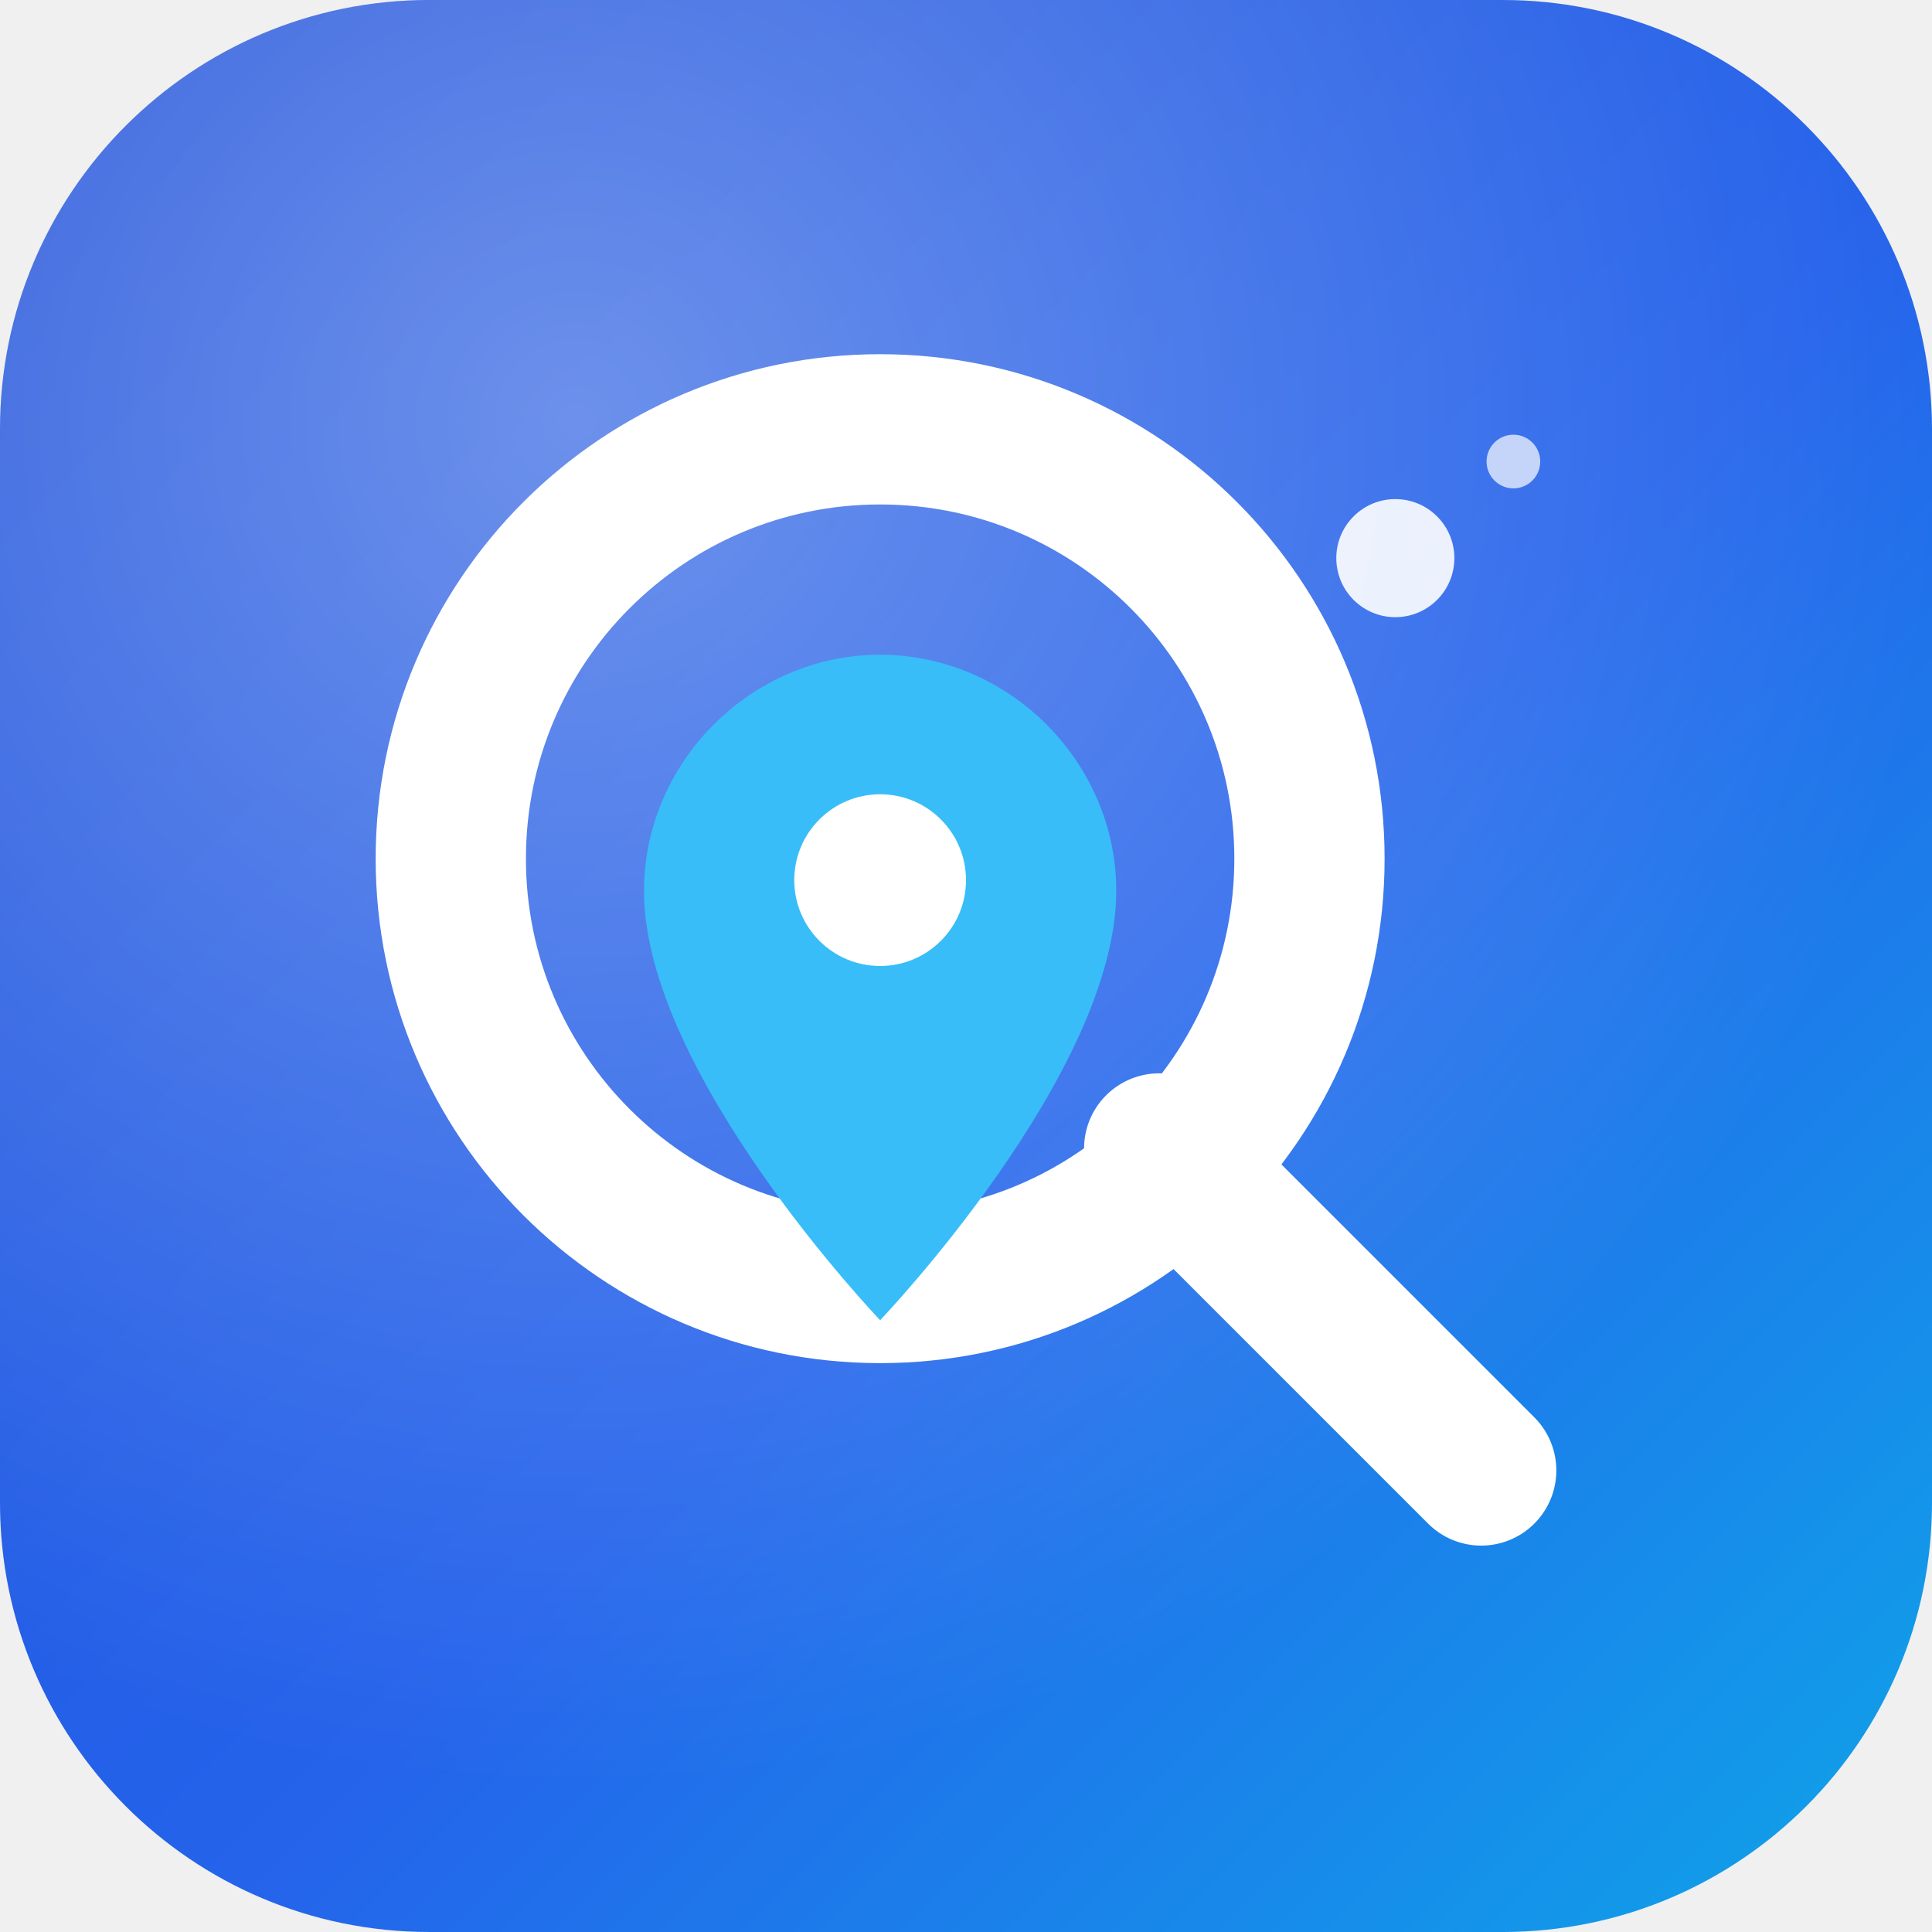
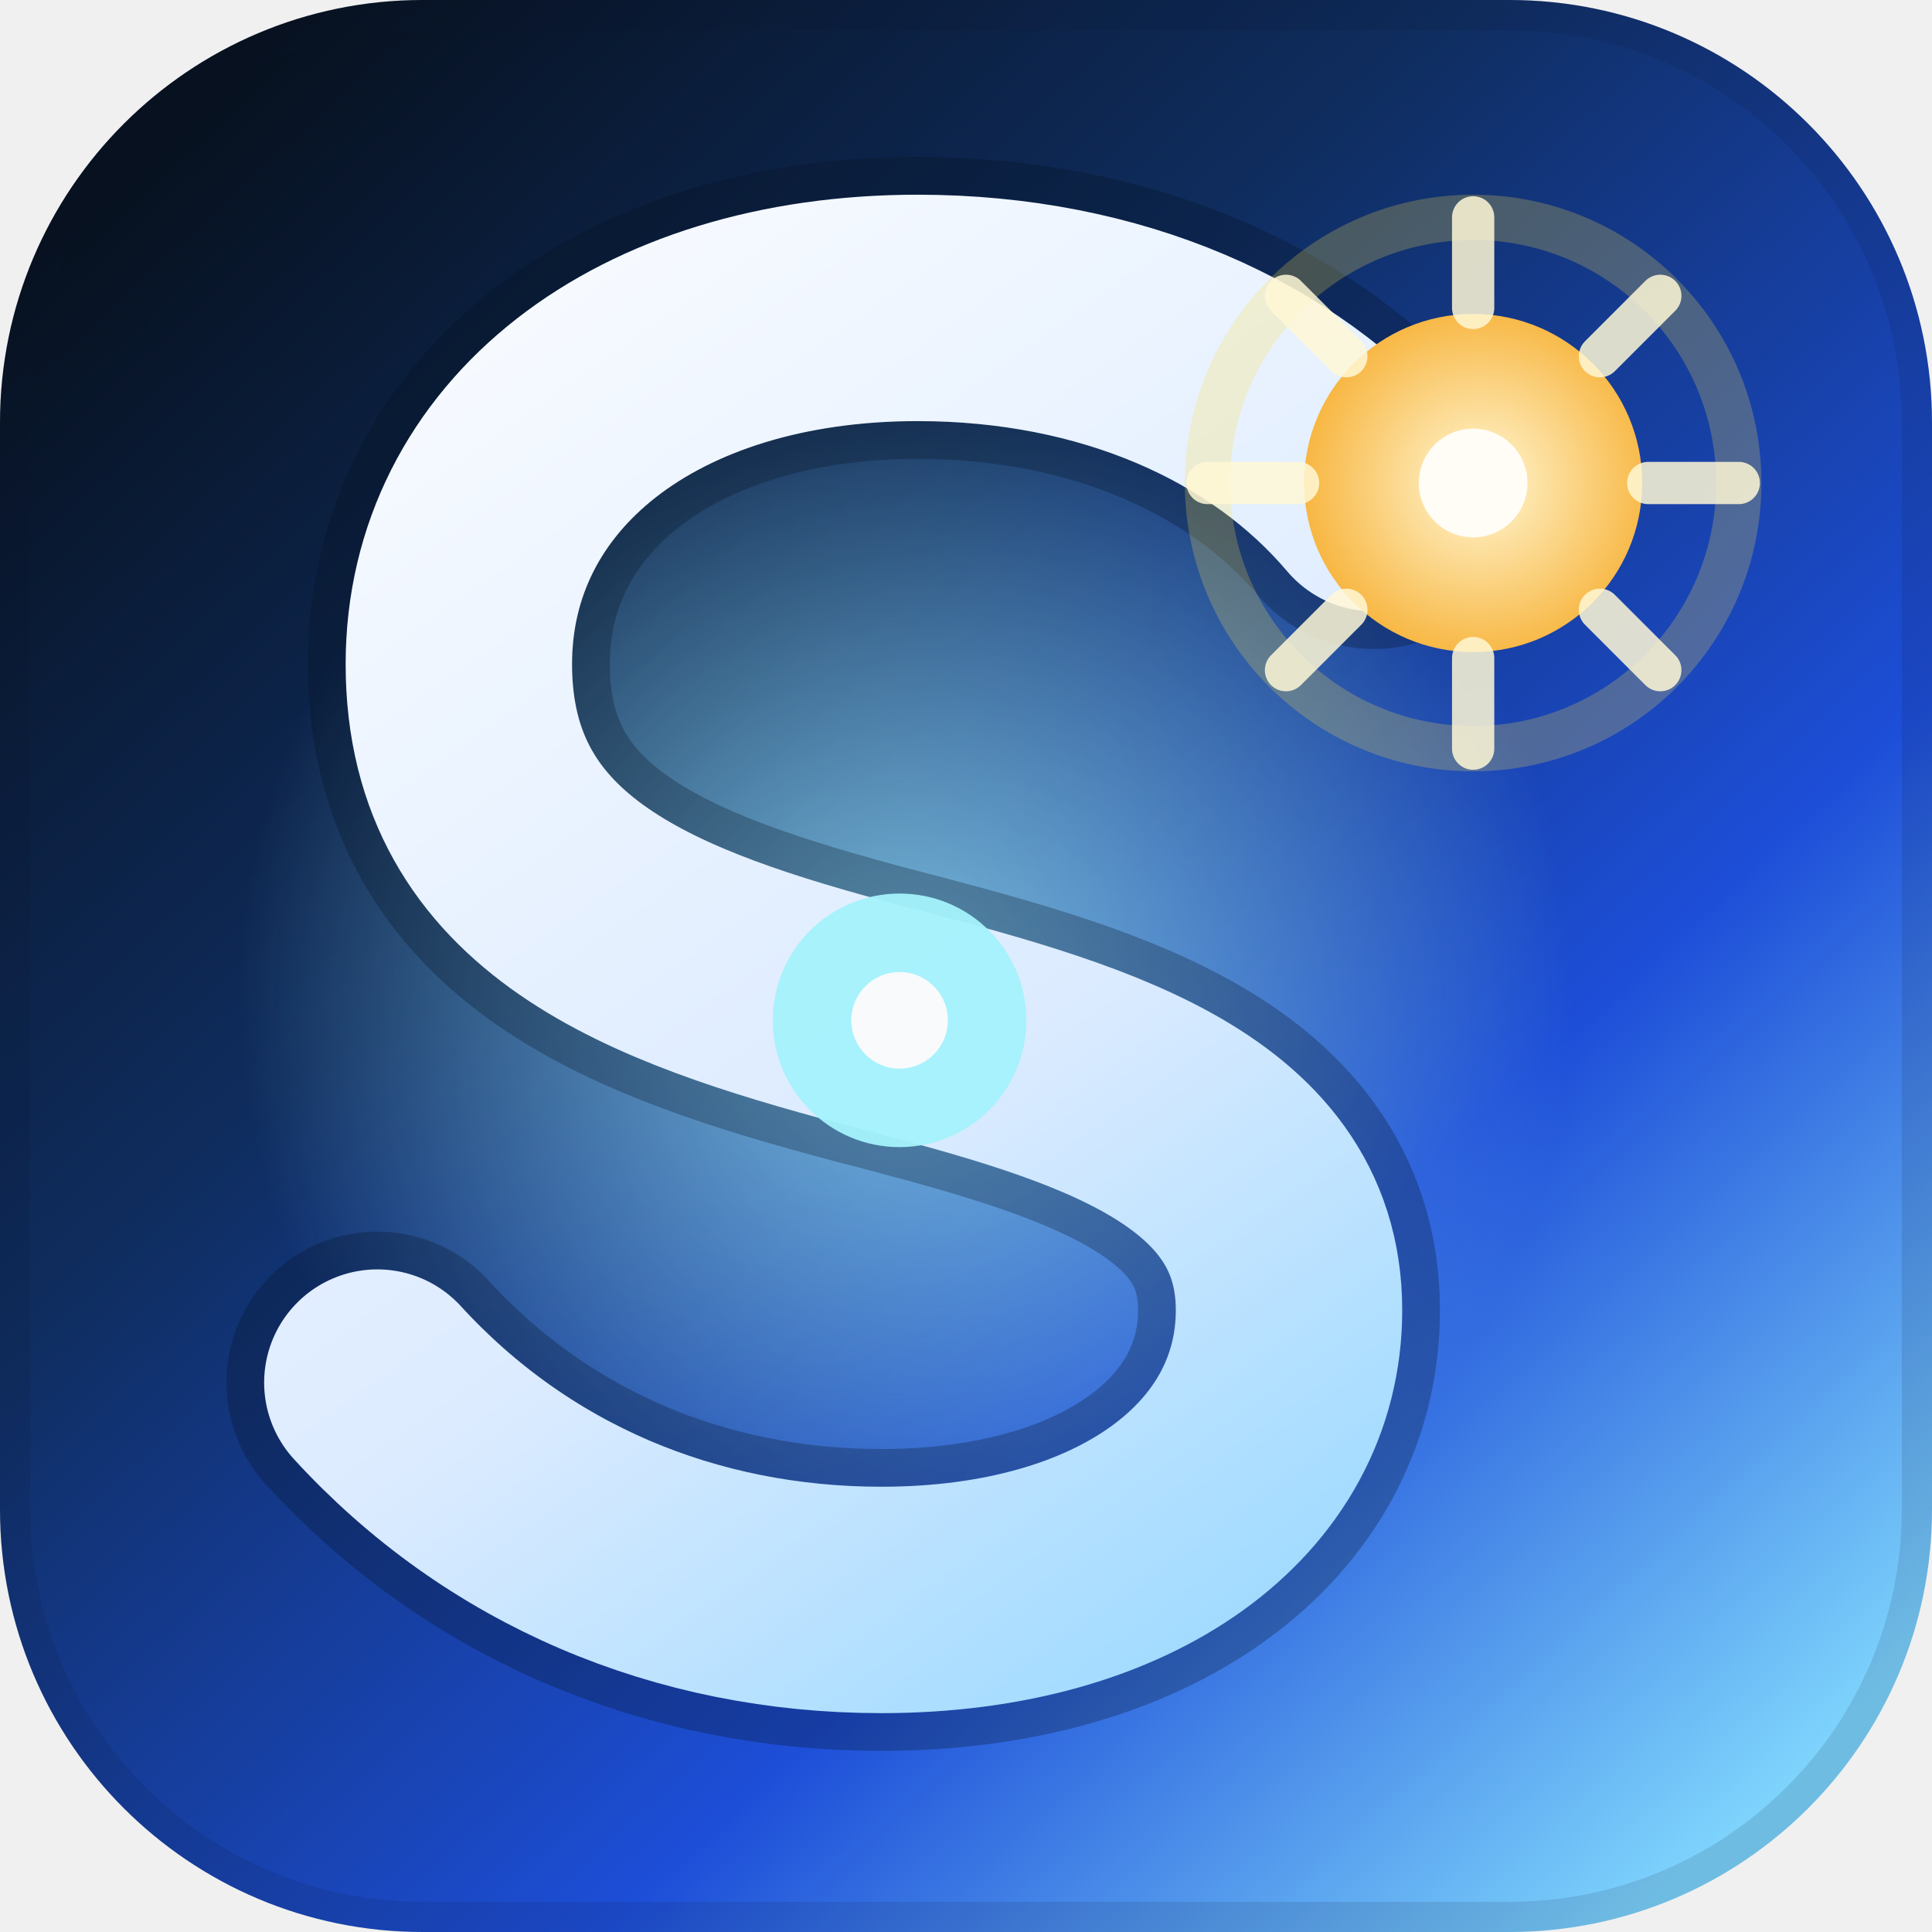
- <svg xmlns="http://www.w3.org/2000/svg" width="180" height="180" viewBox="0 0 180 180">
+ <svg xmlns="http://www.w3.org/2000/svg" width="180" height="180" viewBox="0 0 64 64">
  <defs>
-     <linearGradient id="bg" x1="0%" y1="0%" x2="100%" y2="100%">
-       <stop offset="0%" stop-color="#1d4ed8" />
-       <stop offset="55%" stop-color="#2563eb" />
-       <stop offset="100%" stop-color="#0ea5e9" />
+     <linearGradient id="bg" x1="6" y1="4" x2="58" y2="60" gradientUnits="userSpaceOnUse">
+       <stop offset="0" stop-color="#07111f" />
+       <stop offset="0.34" stop-color="#0f2d5f" />
+       <stop offset="0.7" stop-color="#1d4ed8" />
+       <stop offset="1" stop-color="#7dd3fc" />
    </linearGradient>
-     <radialGradient id="glow" cx="30%" cy="22%" r="70%">
-       <stop offset="0%" stop-color="#ffffff" stop-opacity="0.34" />
-       <stop offset="100%" stop-color="#ffffff" stop-opacity="0" />
+     <linearGradient id="stroke" x1="14" y1="10" x2="45" y2="54" gradientUnits="userSpaceOnUse">
+       <stop offset="0" stop-color="#f8fbff" />
+       <stop offset="0.58" stop-color="#dcebff" />
+       <stop offset="1" stop-color="#9ad9ff" />
+     </linearGradient>
+     <radialGradient id="glow" cx="0" cy="0" r="1" gradientUnits="userSpaceOnUse" gradientTransform="translate(30 33) rotate(90) scale(22)">
+       <stop offset="0" stop-color="#a5f3fc" stop-opacity="0.7" />
+       <stop offset="1" stop-color="#a5f3fc" stop-opacity="0" />
+     </radialGradient>
+     <radialGradient id="beacon" cx="0" cy="0" r="1" gradientUnits="userSpaceOnUse" gradientTransform="translate(49 16) rotate(90) scale(8)">
+       <stop offset="0" stop-color="#fff8d6" />
+       <stop offset="1" stop-color="#f59e0b" />
    </radialGradient>
  </defs>
-   <rect width="180" height="180" rx="40" fill="url(#bg)" />
-   <rect width="180" height="180" rx="40" fill="url(#glow)" />
-   <circle cx="82" cy="80" r="40" fill="none" stroke="#ffffff" stroke-width="14" />
-   <line x1="108" y1="107" x2="138" y2="137" stroke="#ffffff" stroke-width="14" stroke-linecap="round" />
-   <path d="M82 61c-12 0-22 10-22 22 0 17 22 40 22 40s22-23 22-40c0-12-10-22-22-22z" fill="#38bdf8" />
-   <circle cx="82" cy="82" r="8" fill="#ffffff" />
-   <circle cx="130" cy="52" r="5.5" fill="#ffffff" fill-opacity="0.9" />
-   <circle cx="141" cy="43" r="2.5" fill="#ffffff" fill-opacity="0.7" />
+   <rect width="64" height="64" rx="14" fill="url(#bg)" />
+   <rect x="0.5" y="0.5" width="63" height="63" rx="13.5" fill="none" stroke="rgba(15,23,42,0.12)" />
+   <path d="M0 0h64v64H0z" fill="url(#glow)" />
+   <path d="M45.5 16.5C42.2 12.6 36.8 10.2 30.4 10.2C21.4 10.2 15.2 15.1 15.2 22C15.2 29.4 21.7 31.7 28.8 33.6C35.7 35.4 42.7 37.2 42.7 43.4C42.7 49 37.3 53 29.2 53C22.7 53 16.8 50.5 12.5 45.8" fill="none" stroke="rgba(7,17,31,0.28)" stroke-width="10" stroke-linecap="round" stroke-linejoin="round" />
+   <path d="M45.5 16.5C42.2 12.6 36.8 10.2 30.4 10.2C21.4 10.2 15.2 15.1 15.2 22C15.2 29.4 21.7 31.7 28.8 33.6C35.7 35.4 42.7 37.2 42.7 43.4C42.7 49 37.3 53 29.2 53C22.7 53 16.8 50.5 12.5 45.8" fill="none" stroke="url(#stroke)" stroke-width="7.5" stroke-linecap="round" stroke-linejoin="round" />
+   <circle cx="48.8" cy="16" r="8.8" fill="none" stroke="rgba(253,224,71,0.24)" stroke-width="1.5" />
+   <circle cx="48.8" cy="16" r="5.6" fill="url(#beacon)" />
+   <circle cx="48.8" cy="16" r="1.8" fill="#fffdf5" />
+   <path d="M48.8 7.2V10.2M48.8 21.8V24.8M57.6 16H54.6M43 16H40M55 9.8L53 11.8M55 22.2L53 20.2M42.6 9.8L44.6 11.8M42.6 22.2L44.6 20.2" stroke="rgba(255,248,214,0.85)" stroke-width="1.4" stroke-linecap="round" />
+   <circle cx="29.8" cy="33.8" r="4.2" fill="#a5f3fc" fill-opacity="0.95" />
+   <circle cx="29.8" cy="33.8" r="1.6" fill="#f8fafc" />
</svg>
